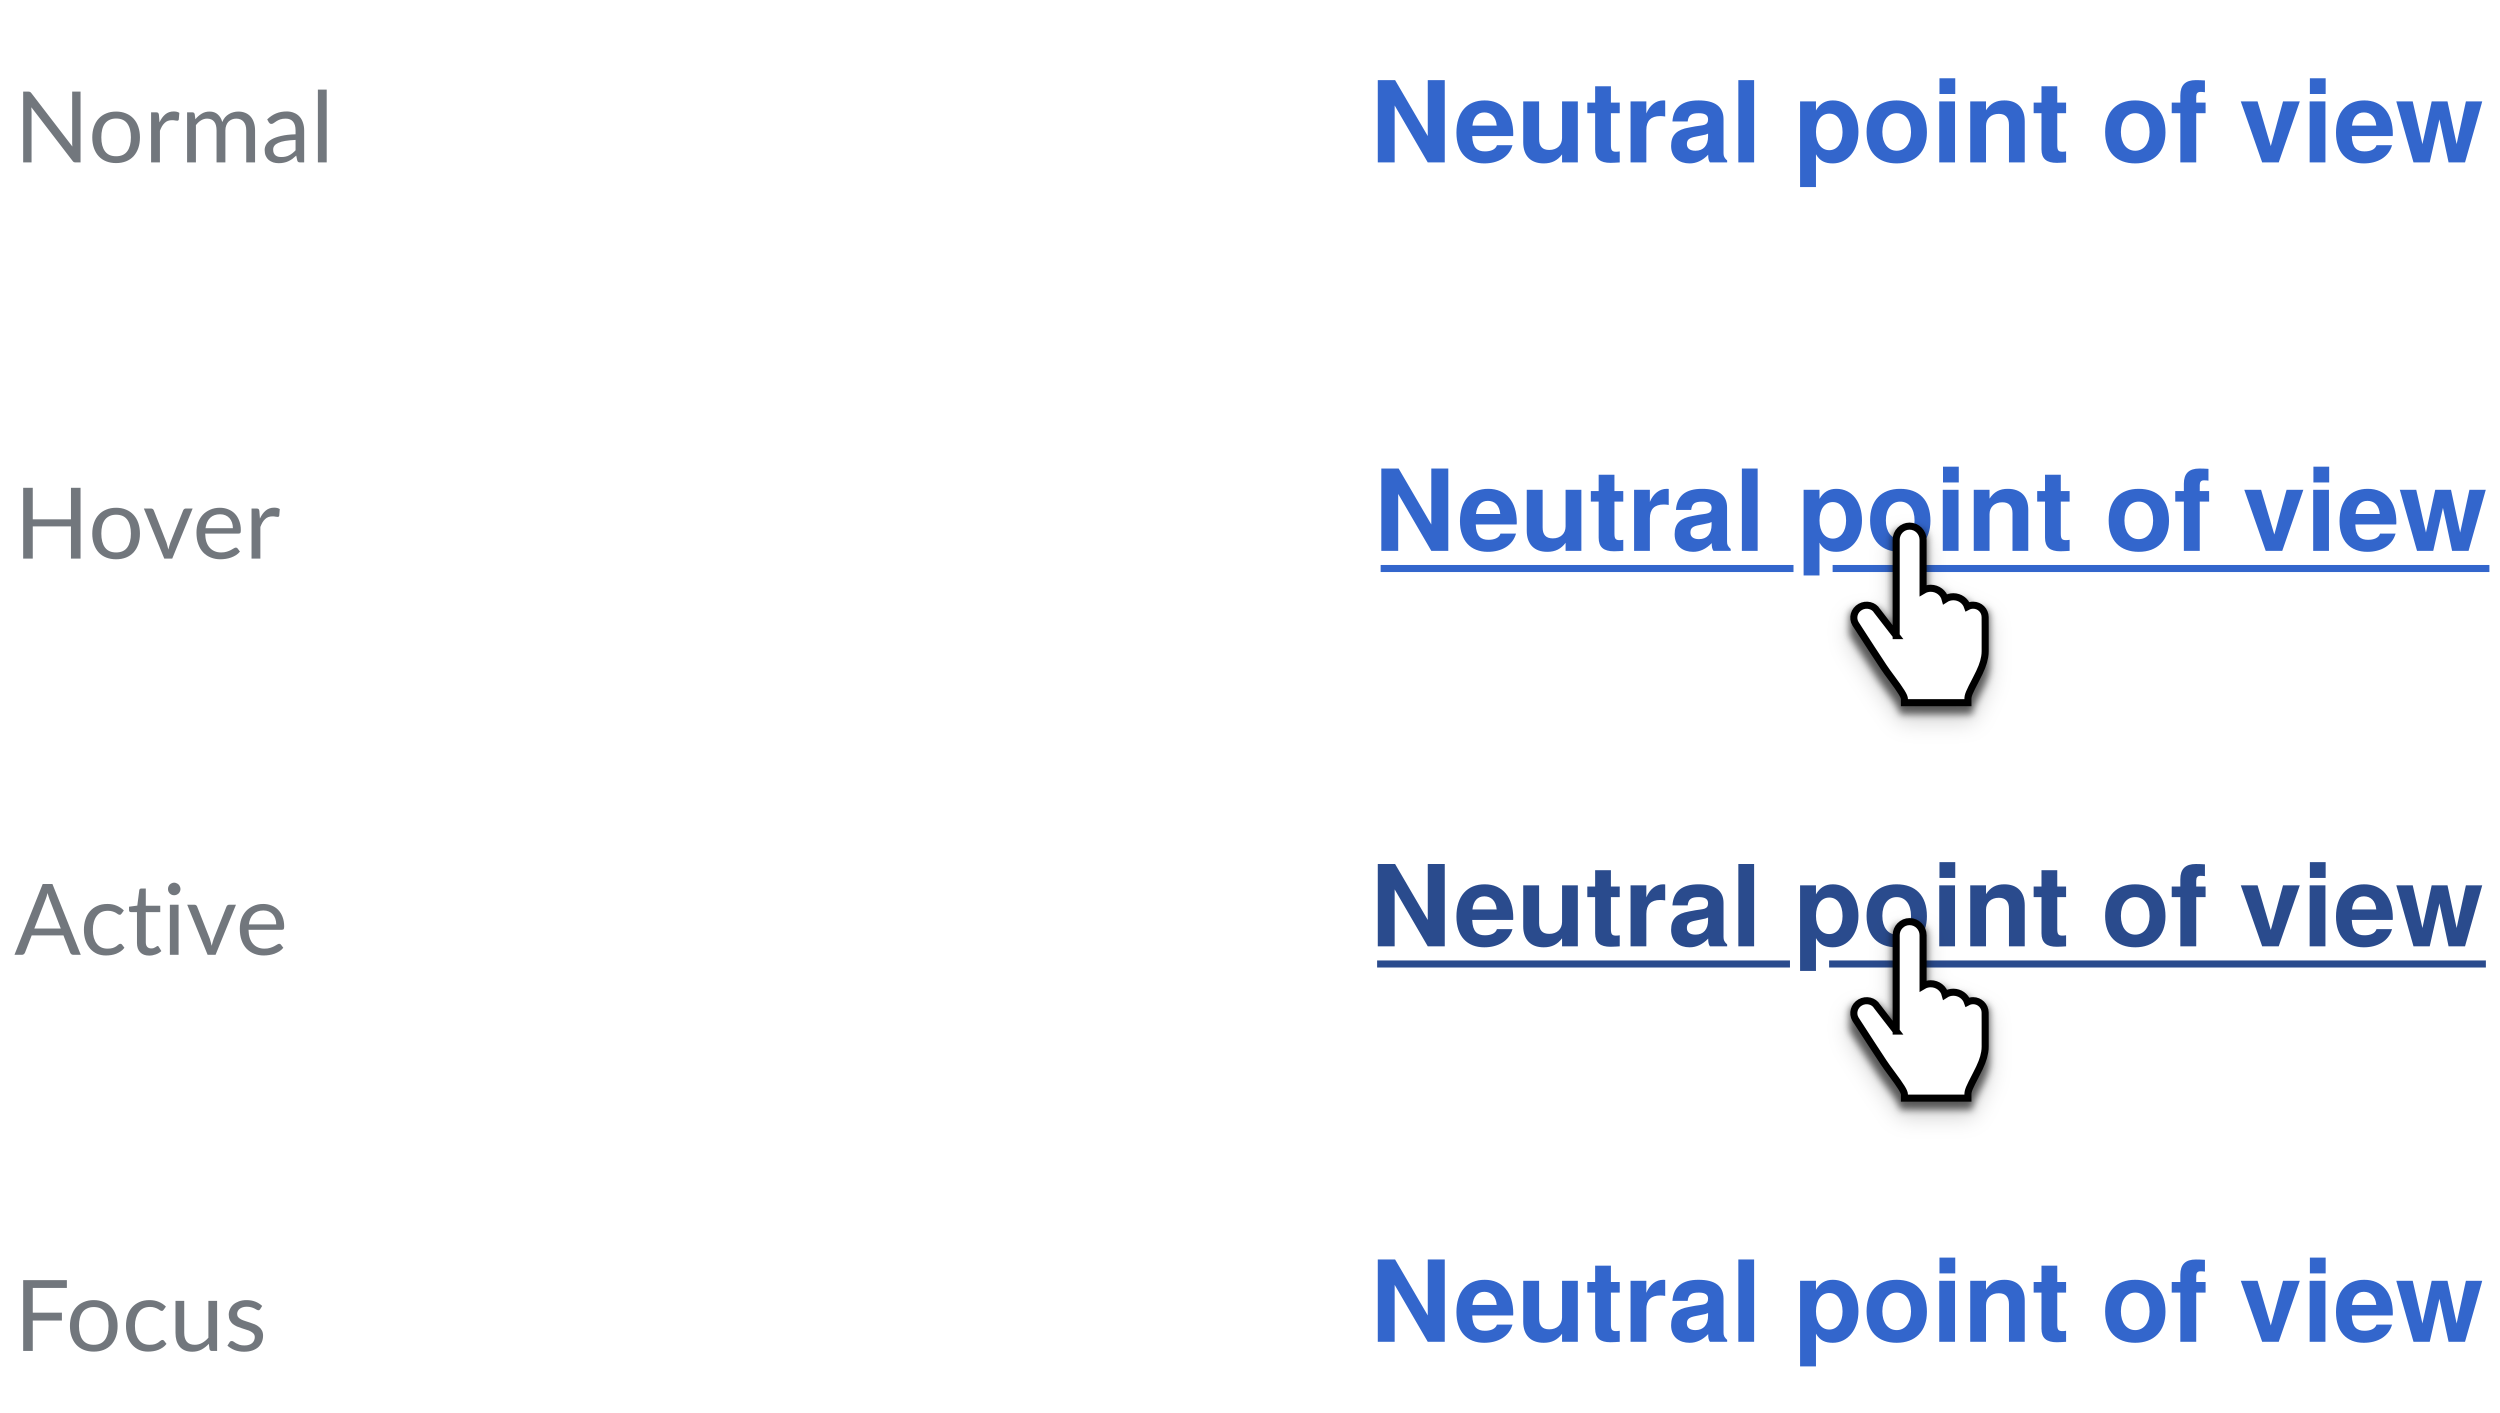
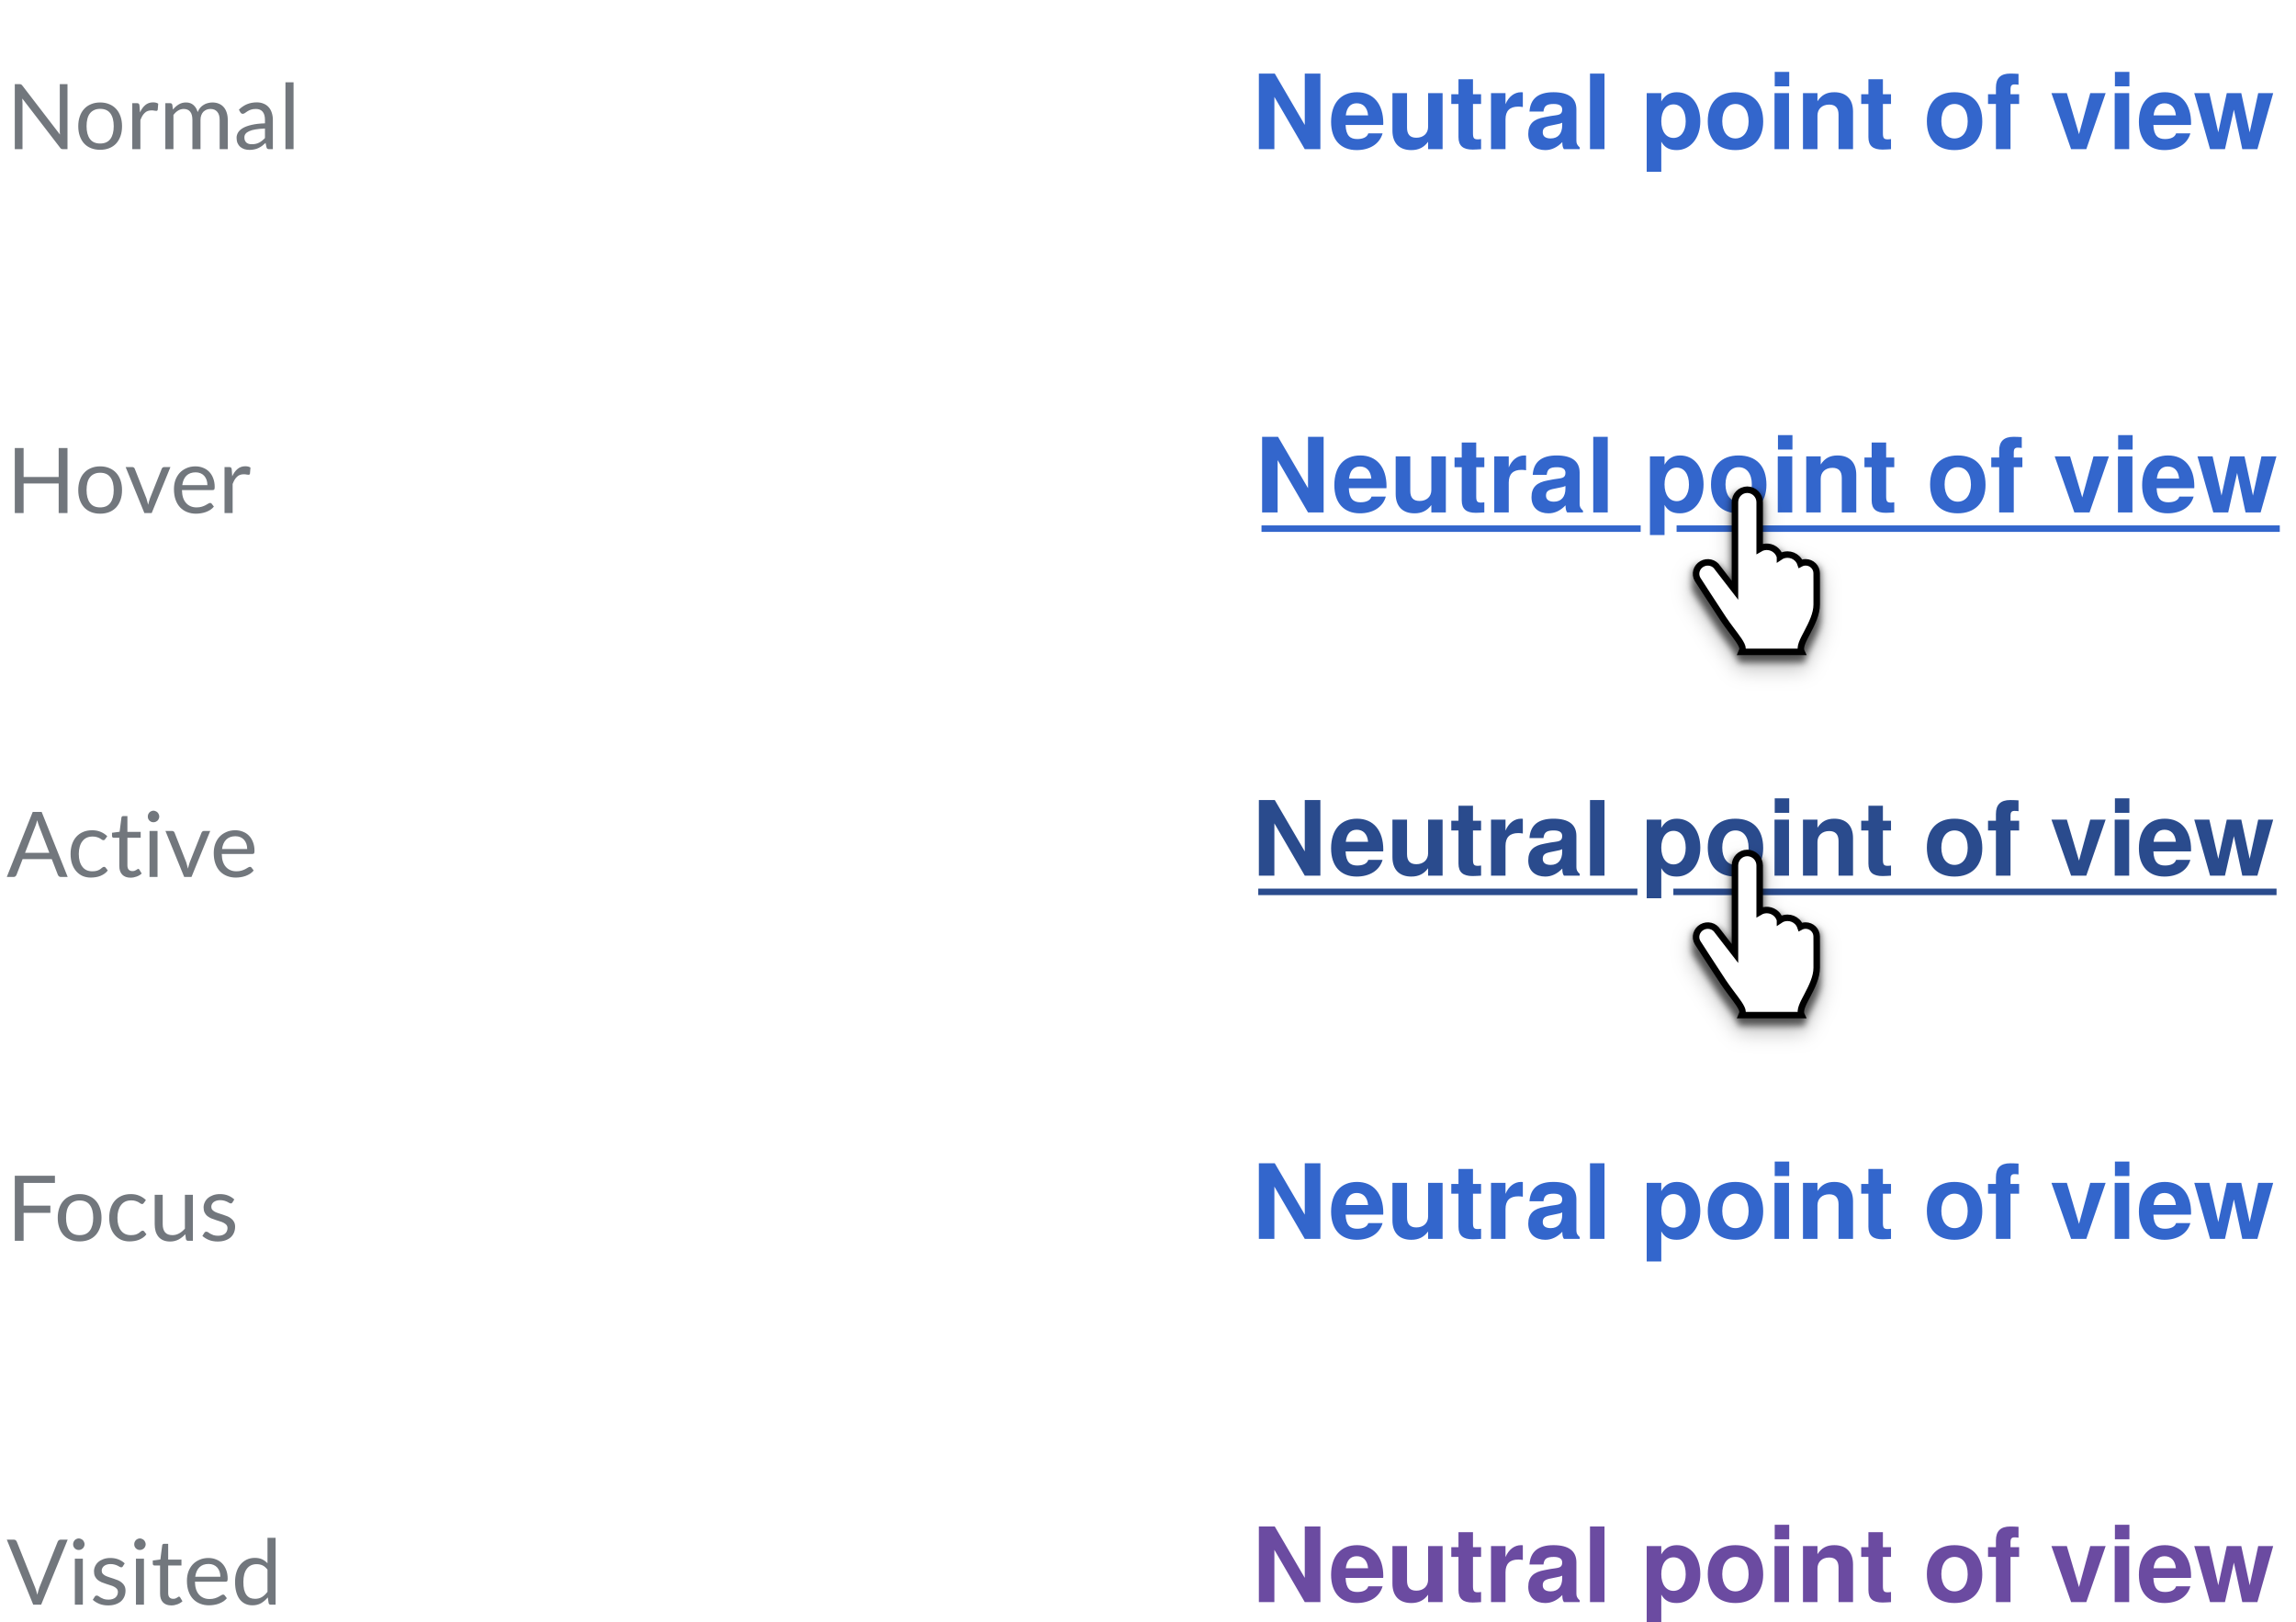
- <svg xmlns="http://www.w3.org/2000/svg" xmlns:xlink="http://www.w3.org/1999/xlink" width="354" height="200" viewBox="0 0 354 200">
+ <svg xmlns="http://www.w3.org/2000/svg" xmlns:xlink="http://www.w3.org/1999/xlink" width="354" height="250" viewBox="0 0 354 250">
  <defs>
    <filter id="filter-2" width="173.9%" height="154.2%" x="-36.9%" y="-18.8%" filterUnits="objectBoundingBox">
      <feMorphology in="SourceAlpha" operator="dilate" radius="1" result="shadowSpreadOuter1" />
      <feOffset dy="1" in="shadowSpreadOuter1" result="shadowOffsetOuter1" />
      <feGaussianBlur in="shadowOffsetOuter1" result="shadowBlurOuter1" stdDeviation=".5" />
      <feComposite in="shadowBlurOuter1" in2="SourceAlpha" operator="out" result="shadowBlurOuter1" />
      <feColorMatrix in="shadowBlurOuter1" result="shadowMatrixOuter1" values="0 0 0 0 0 0 0 0 0 0 0 0 0 0 0 0 0 0 0.583 0" />
      <feMorphology in="SourceAlpha" operator="dilate" radius="1" result="shadowSpreadOuter2" />
      <feOffset dy="2" in="shadowSpreadOuter2" result="shadowOffsetOuter2" />
      <feGaussianBlur in="shadowOffsetOuter2" result="shadowBlurOuter2" stdDeviation="1.5" />
      <feComposite in="shadowBlurOuter2" in2="SourceAlpha" operator="out" result="shadowBlurOuter2" />
-       <feColorMatrix in="shadowBlurOuter2" result="shadowMatrixOuter2" values="0 0 0 0 0 0 0 0 0 0 0 0 0 0 0 0 0 0 0.179 0" />
+       <feColorMatrix in="shadowBlurOuter2" result="shadowMatrixOuter2" values="0 0 0 0 0 0 0 0 0 0 0 0 0 0 0 0 0 0 0.25 0" />
      <feMerge>
        <feMergeNode in="shadowMatrixOuter1" />
        <feMergeNode in="shadowMatrixOuter2" />
      </feMerge>
    </filter>
    <filter id="filter-4" width="173.9%" height="154.2%" x="-36.9%" y="-18.8%" filterUnits="objectBoundingBox">
      <feMorphology in="SourceAlpha" operator="dilate" radius="1" result="shadowSpreadOuter1" />
      <feOffset dy="1" in="shadowSpreadOuter1" result="shadowOffsetOuter1" />
      <feGaussianBlur in="shadowOffsetOuter1" result="shadowBlurOuter1" stdDeviation=".5" />
      <feComposite in="shadowBlurOuter1" in2="SourceAlpha" operator="out" result="shadowBlurOuter1" />
      <feColorMatrix in="shadowBlurOuter1" result="shadowMatrixOuter1" values="0 0 0 0 0 0 0 0 0 0 0 0 0 0 0 0 0 0 0.583 0" />
      <feMorphology in="SourceAlpha" operator="dilate" radius="1" result="shadowSpreadOuter2" />
      <feOffset dy="2" in="shadowSpreadOuter2" result="shadowOffsetOuter2" />
      <feGaussianBlur in="shadowOffsetOuter2" result="shadowBlurOuter2" stdDeviation="1.5" />
      <feComposite in="shadowBlurOuter2" in2="SourceAlpha" operator="out" result="shadowBlurOuter2" />
-       <feColorMatrix in="shadowBlurOuter2" result="shadowMatrixOuter2" values="0 0 0 0 0 0 0 0 0 0 0 0 0 0 0 0 0 0 0.179 0" />
+       <feColorMatrix in="shadowBlurOuter2" result="shadowMatrixOuter2" values="0 0 0 0 0 0 0 0 0 0 0 0 0 0 0 0 0 0 0.25 0" />
      <feMerge>
        <feMergeNode in="shadowMatrixOuter1" />
        <feMergeNode in="shadowMatrixOuter2" />
      </feMerge>
    </filter>
    <path id="path-1" d="M17.595 12.379a1.19 1.19 0 00-1.197-1.183 1.19 1.19 0 00-1.196 1.179v-.826c0-.857-.719-1.551-1.606-1.551-.886 0-1.592.694-1.592 1.55V10.35c0-.856-.728-1.55-1.611-1.55s-1.586.694-1.586 1.55V1.425C8.807.638 8.168 0 7.397 0c-.772 0-1.398.638-1.398 1.425v15.038l-3.603-4.659c-.346-.586-1.126-.779-1.742-.431-.617.348-.836 1.105-.49 1.691 0 0 2.817 4.369 3.967 6.093C5.281 20.882 7.17 23.01 7.17 24h7.989c0-1.672 2.443-4.283 2.443-6.798v-3.24l-.006-1.583z" />
    <path id="path-3" d="M17.595 12.379a1.19 1.19 0 00-1.197-1.183 1.19 1.19 0 00-1.196 1.179v-.826c0-.857-.719-1.551-1.606-1.551-.886 0-1.592.694-1.592 1.55V10.35c0-.856-.728-1.55-1.611-1.55s-1.586.694-1.586 1.55V1.425C8.807.638 8.168 0 7.397 0c-.772 0-1.398.638-1.398 1.425v15.038l-3.603-4.659c-.346-.586-1.126-.779-1.742-.431-.617.348-.836 1.105-.49 1.691 0 0 2.817 4.369 3.967 6.093C5.281 20.882 7.17 23.01 7.17 24h7.989c0-1.672 2.443-4.283 2.443-6.798v-3.24l-.006-1.583z" />
  </defs>
  <g id="Artboard-page" fill="none" fill-rule="evenodd" stroke="none" stroke-width="1">
-     <g id="WikimediaUI-components_overview" transform="translate(-4078 -255)">
-       <path fill="#FFF" d="M0 0h14720v3264H0z" />
-       <g id="LINK" transform="translate(4078 186)">
-         <g id="Link-X" transform="translate(2 76)">
+     <g id="WikimediaUI-components_overview" transform="translate(-3266 -255)">
+       <path fill="#FFF" d="M0 0h14100v3264H0z" />
+       <g id="LINK" transform="translate(3266 186)">
+         <g id="Link-X" transform="translate(1 76)">
          <text id="Normal-Hover-Active" fill="#72777D" font-family="Lato-Regular, Lato, sans-serif" font-size="14" font-weight="normal">
            <tspan x="0" y="16">Normal</tspan>
            <tspan x="0" y="72.1">Hover</tspan>
            <tspan x="0" y="90.8"> </tspan>
            <tspan x="0" y="128.2">Active</tspan>
            <tspan x="0" y="184.3">Focus</tspan>
+             <tspan x="0" y="240.4">Visited</tspan>
          </text>
-           <g id="Link-/-:hover" transform="translate(192.5 55)">
+           <g id="Link-/-:hover" transform="translate(192.5 56)">
            <g id="Link">
              <text id="link-text" fill="#36C" font-family="HelveticaNeue-Bold, Helvetica Neue, sans-serif" font-size="16" font-weight="bold">
                <tspan x="0" y="16">Neutral point of view</tspan>
              </text>
              <path id="underline" stroke="#36C" stroke-linecap="square" d="M1.5 18.5h57.46m6.54 0h92" />
            </g>
          </g>
-           <g id="Link-/-:active" transform="translate(192 111)">
+           <g id="Link-/-:active" transform="translate(192 112)">
            <g id="Link">
              <text id="link-text" fill="#2A4B8D" font-family="HelveticaNeue-Bold, Helvetica Neue, sans-serif" font-size="16" font-weight="bold">
                <tspan x="0" y="16">Neutral point of view</tspan>
              </text>
              <path id="underline" stroke="#2A4B8D" stroke-linecap="square" d="M1.5 18.5h57.46m6.54 0h92" />
            </g>
          </g>
-           <g id="Link" fill="#36C" font-family="HelveticaNeue-Bold, Helvetica Neue, sans-serif" font-size="16" font-weight="bold" transform="translate(192 167)">
+           <g id="Link" fill="#36C" font-family="HelveticaNeue-Bold, Helvetica Neue, sans-serif" font-size="16" font-weight="bold" transform="translate(192 168)">
            <text id="link-text">
              <tspan x="0" y="16">Neutral point of view</tspan>
            </text>
+           </g>
+           <g id="Link-/-:visited" fill="#6B4BA1" font-family="HelveticaNeue-Bold, Helvetica Neue, sans-serif" font-size="16" font-weight="bold" transform="translate(192 224)">
+             <g id="Link">
+               <text id="link-text">
+                 <tspan x="0" y="16">Neutral point of view</tspan>
+               </text>
+             </g>
          </g>
          <g id="Link" fill="#36C" font-family="HelveticaNeue-Bold, Helvetica Neue, sans-serif" font-size="16" font-weight="bold" transform="translate(192)">
            <text id="link-text">
              <tspan x="0" y="16">Neutral point of view</tspan>
            </text>
          </g>
-           <g id="Cursor-/-Pointer" transform="translate(261 124)">
+           <g id="Cursor-/-Pointer" transform="translate(261 125)">
            <g id="Cursor-Pointer">
              <use fill="#000" filter="url(#filter-2)" xlink:href="#path-1" />
-               <path fill="#FFF" stroke="#000" d="M5.499 15V1.424C5.499.365 6.346-.5 7.396-.5c1.052 0 1.91.865 1.91 1.925v7.172a2.116 2.116 0 011.087-.298c.977 0 1.809.653 2.044 1.54.332-.216.73-.341 1.16-.341.926 0 1.716.584 1.996 1.399a1.7 1.7 0 01.805-.201 1.69 1.69 0 011.697 1.683v-.002l.006 1.586v3.239c0 .257-.022.519-.066.787-.155.942-.512 1.811-1.212 3.158-1.01 1.946-1.165 2.297-1.165 2.853v.5h-8.99V24c0-.421-.472-1.169-1.853-3.03l-.079-.106a34.473 34.473 0 01-1.02-1.43c-.39-.583-.991-1.5-1.748-2.664l-.027-.043a1115.225 1115.225 0 01-2.009-3.1l-.199-.309c-.49-.83-.181-1.897.675-2.38.85-.48 1.932-.212 2.383.56L5.5 15z" />
+               <path fill="#FFF" stroke="#000" d="M12.439 9.845a2.038 2.038 0 00-.561-.95 2.138 2.138 0 00-2.571-.298V1.425A1.925 1.925 0 007.397-.5c-.526 0-1.002.216-1.346.567-.34.348-.552.828-.552 1.358V15l-2.69-3.478a1.729 1.729 0 00-1.063-.768 1.83 1.83 0 00-1.338.184 1.778 1.778 0 00-.84 1.053c-.126.435-.08.912.176 1.345 0 0 2.82 4.373 3.971 6.1.345.517.755 1.07 1.161 1.617.868 1.17 1.793 2.306 1.793 2.948 0 .144-.047.312-.128.5h9.221c-.352-.755.25-1.803.875-2.996.704-1.343 1.464-2.841 1.464-4.302v-3.24l-.006-1.585c0-.464-.19-.885-.499-1.19a1.7 1.7 0 00-1.198-.491 1.7 1.7 0 00-.805.201 2.043 2.043 0 00-.514-.805 2.127 2.127 0 00-1.483-.594c-.43 0-.826.124-1.157.347z" />
            </g>
          </g>
-           <g id="Cursor-/-Pointer" transform="translate(261 68)">
+           <g id="Cursor-/-Pointer" transform="translate(261 69)">
            <g id="Cursor-Pointer">
              <use fill="#000" filter="url(#filter-4)" xlink:href="#path-3" />
-               <path fill="#FFF" stroke="#000" d="M5.499 15V1.424C5.499.365 6.346-.5 7.396-.5c1.052 0 1.91.865 1.91 1.925v7.172a2.116 2.116 0 011.087-.298c.977 0 1.809.653 2.044 1.54.332-.216.73-.341 1.16-.341.926 0 1.716.584 1.996 1.399a1.7 1.7 0 01.805-.201 1.69 1.69 0 011.697 1.683v-.002l.006 1.586v3.239c0 .257-.022.519-.066.787-.155.942-.512 1.811-1.212 3.158-1.01 1.946-1.165 2.297-1.165 2.853v.5h-8.99V24c0-.421-.472-1.169-1.853-3.03l-.079-.106a34.473 34.473 0 01-1.02-1.43c-.39-.583-.991-1.5-1.748-2.664l-.027-.043a1115.225 1115.225 0 01-2.009-3.1l-.199-.309c-.49-.83-.181-1.897.675-2.38.85-.48 1.932-.212 2.383.56L5.5 15z" />
+               <path fill="#FFF" stroke="#000" d="M12.439 9.845a2.038 2.038 0 00-.561-.95 2.138 2.138 0 00-2.571-.298V1.425A1.925 1.925 0 007.397-.5c-.526 0-1.002.216-1.346.567-.34.348-.552.828-.552 1.358V15l-2.69-3.478a1.729 1.729 0 00-1.063-.768 1.83 1.83 0 00-1.338.184 1.778 1.778 0 00-.84 1.053c-.126.435-.08.912.176 1.345 0 0 2.82 4.373 3.971 6.1.345.517.755 1.07 1.161 1.617.868 1.17 1.793 2.306 1.793 2.948 0 .144-.047.312-.128.5h9.221c-.352-.755.25-1.803.875-2.996.704-1.343 1.464-2.841 1.464-4.302v-3.24l-.006-1.585c0-.464-.19-.885-.499-1.19a1.7 1.7 0 00-1.198-.491 1.7 1.7 0 00-.805.201 2.043 2.043 0 00-.514-.805 2.127 2.127 0 00-1.483-.594c-.43 0-.826.124-1.157.347z" />
            </g>
          </g>
        </g>
      </g>
    </g>
  </g>
</svg>
